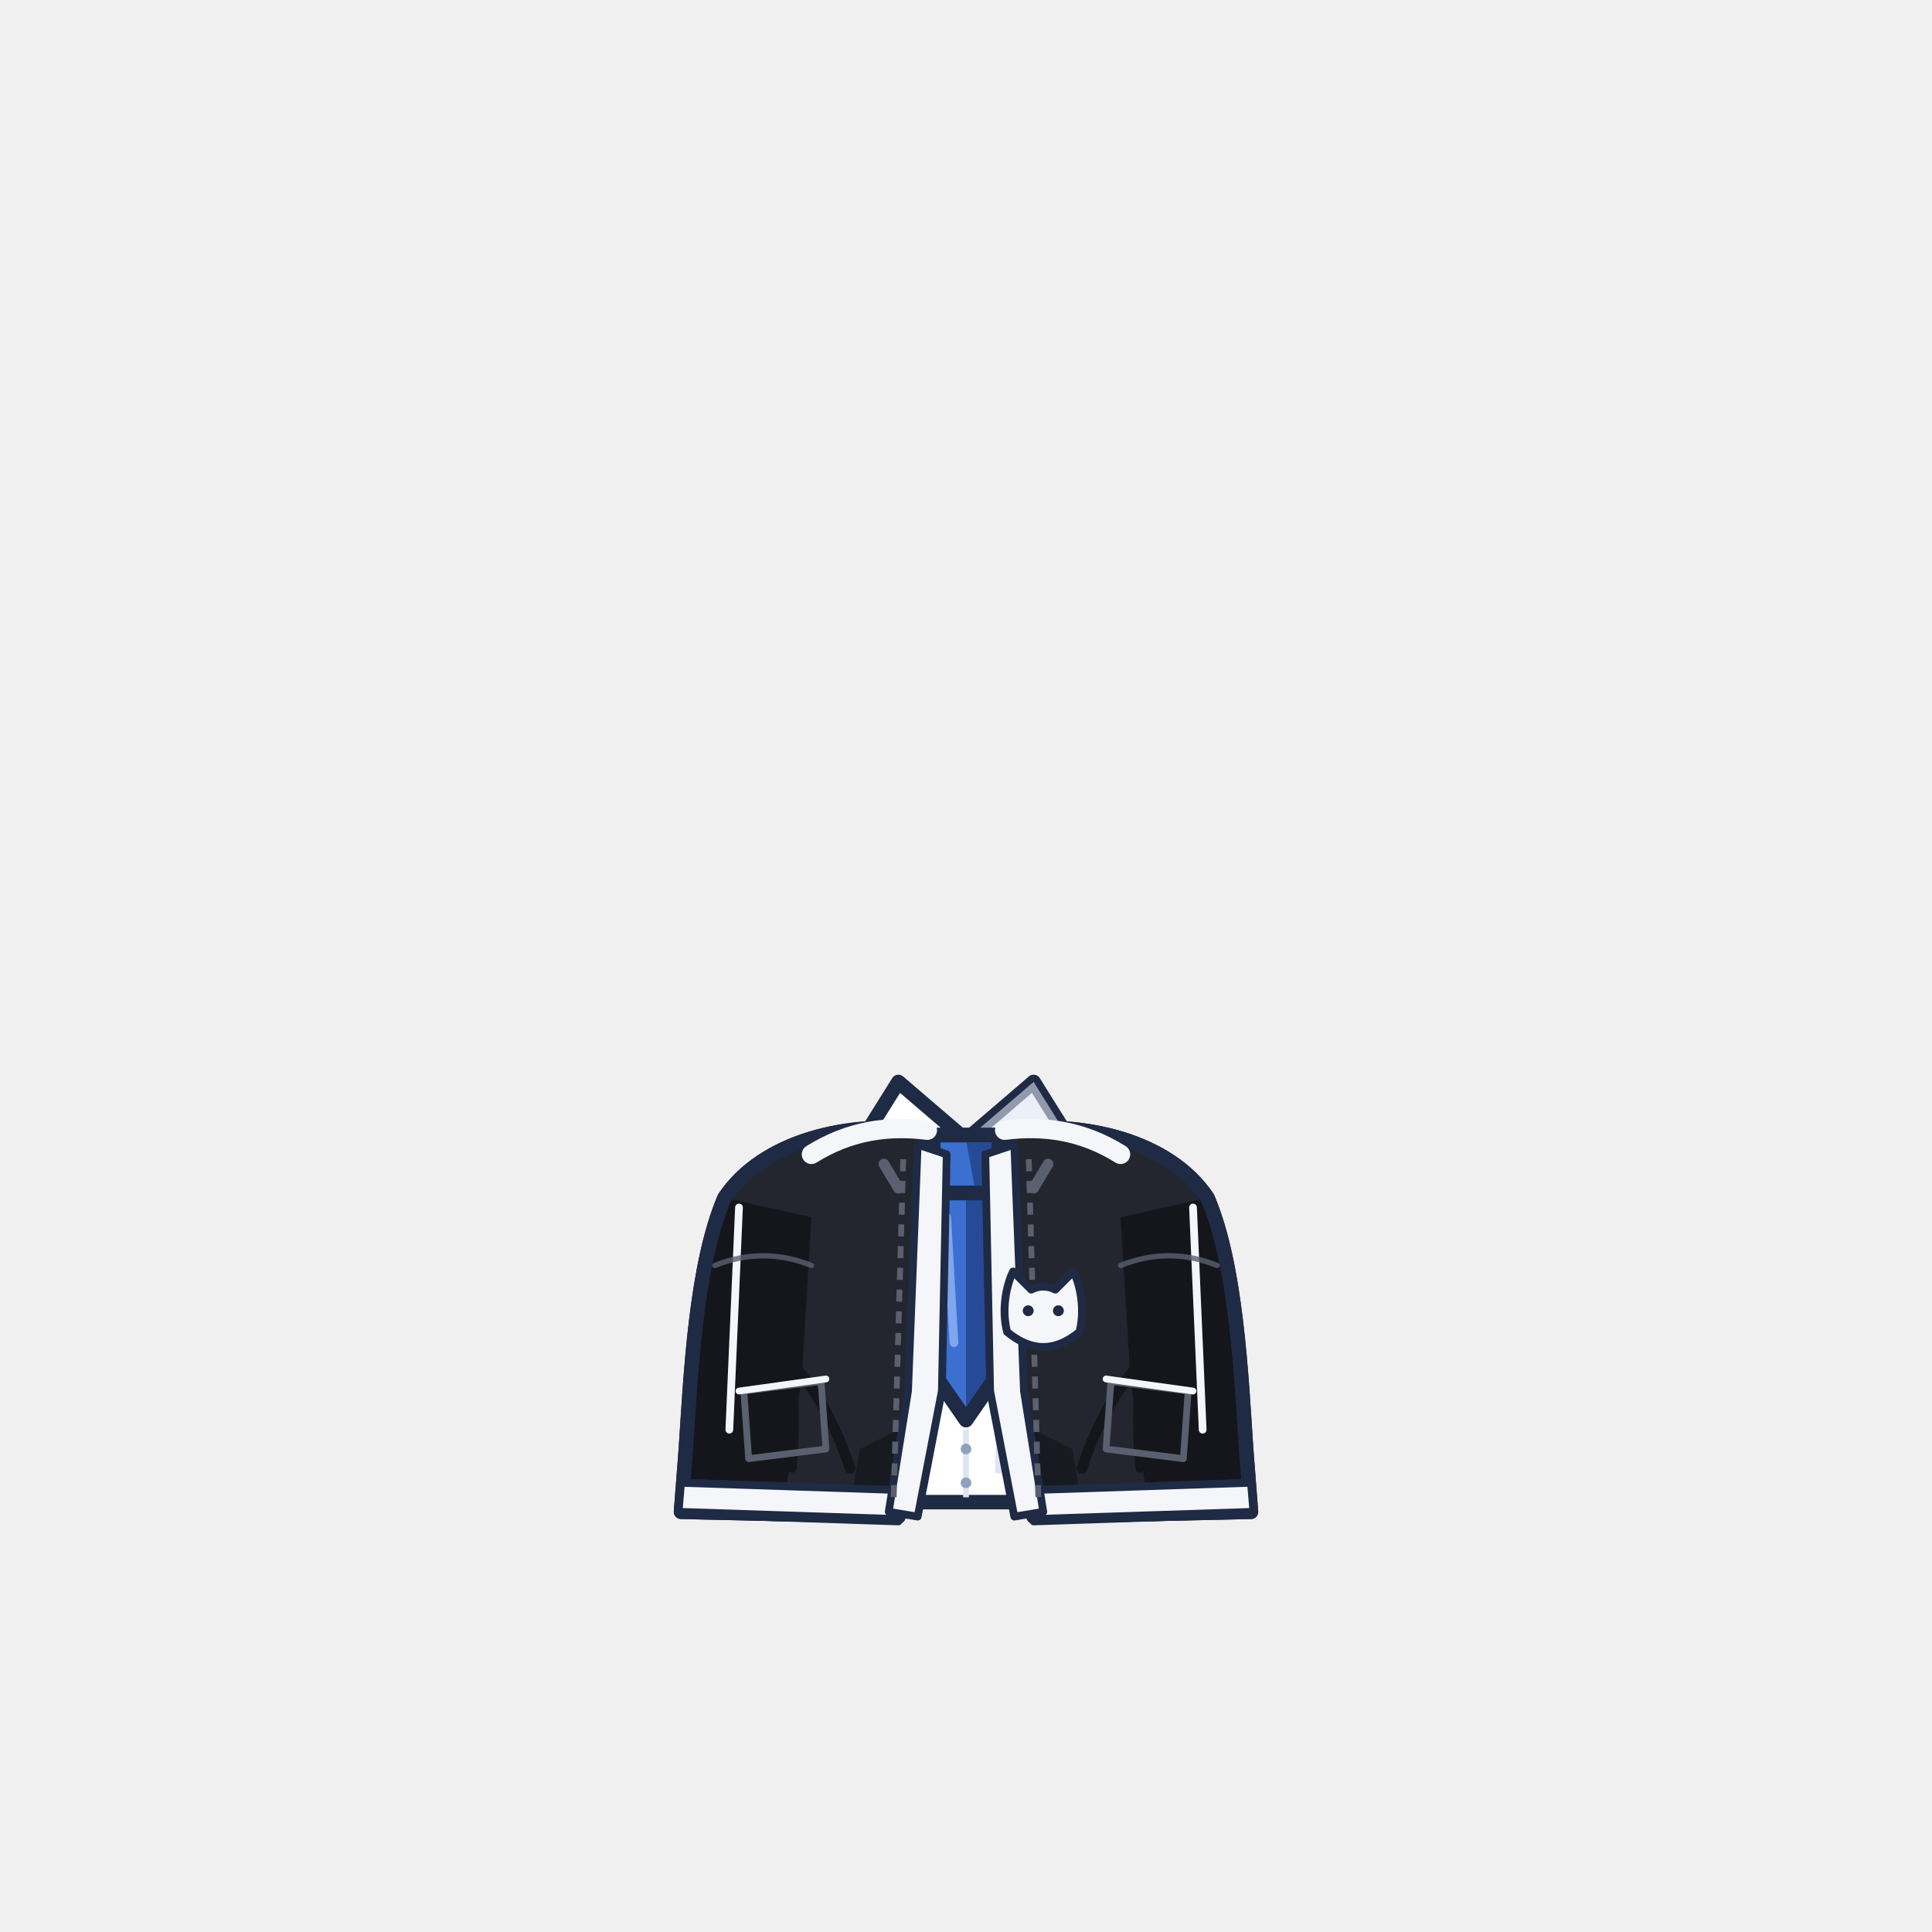
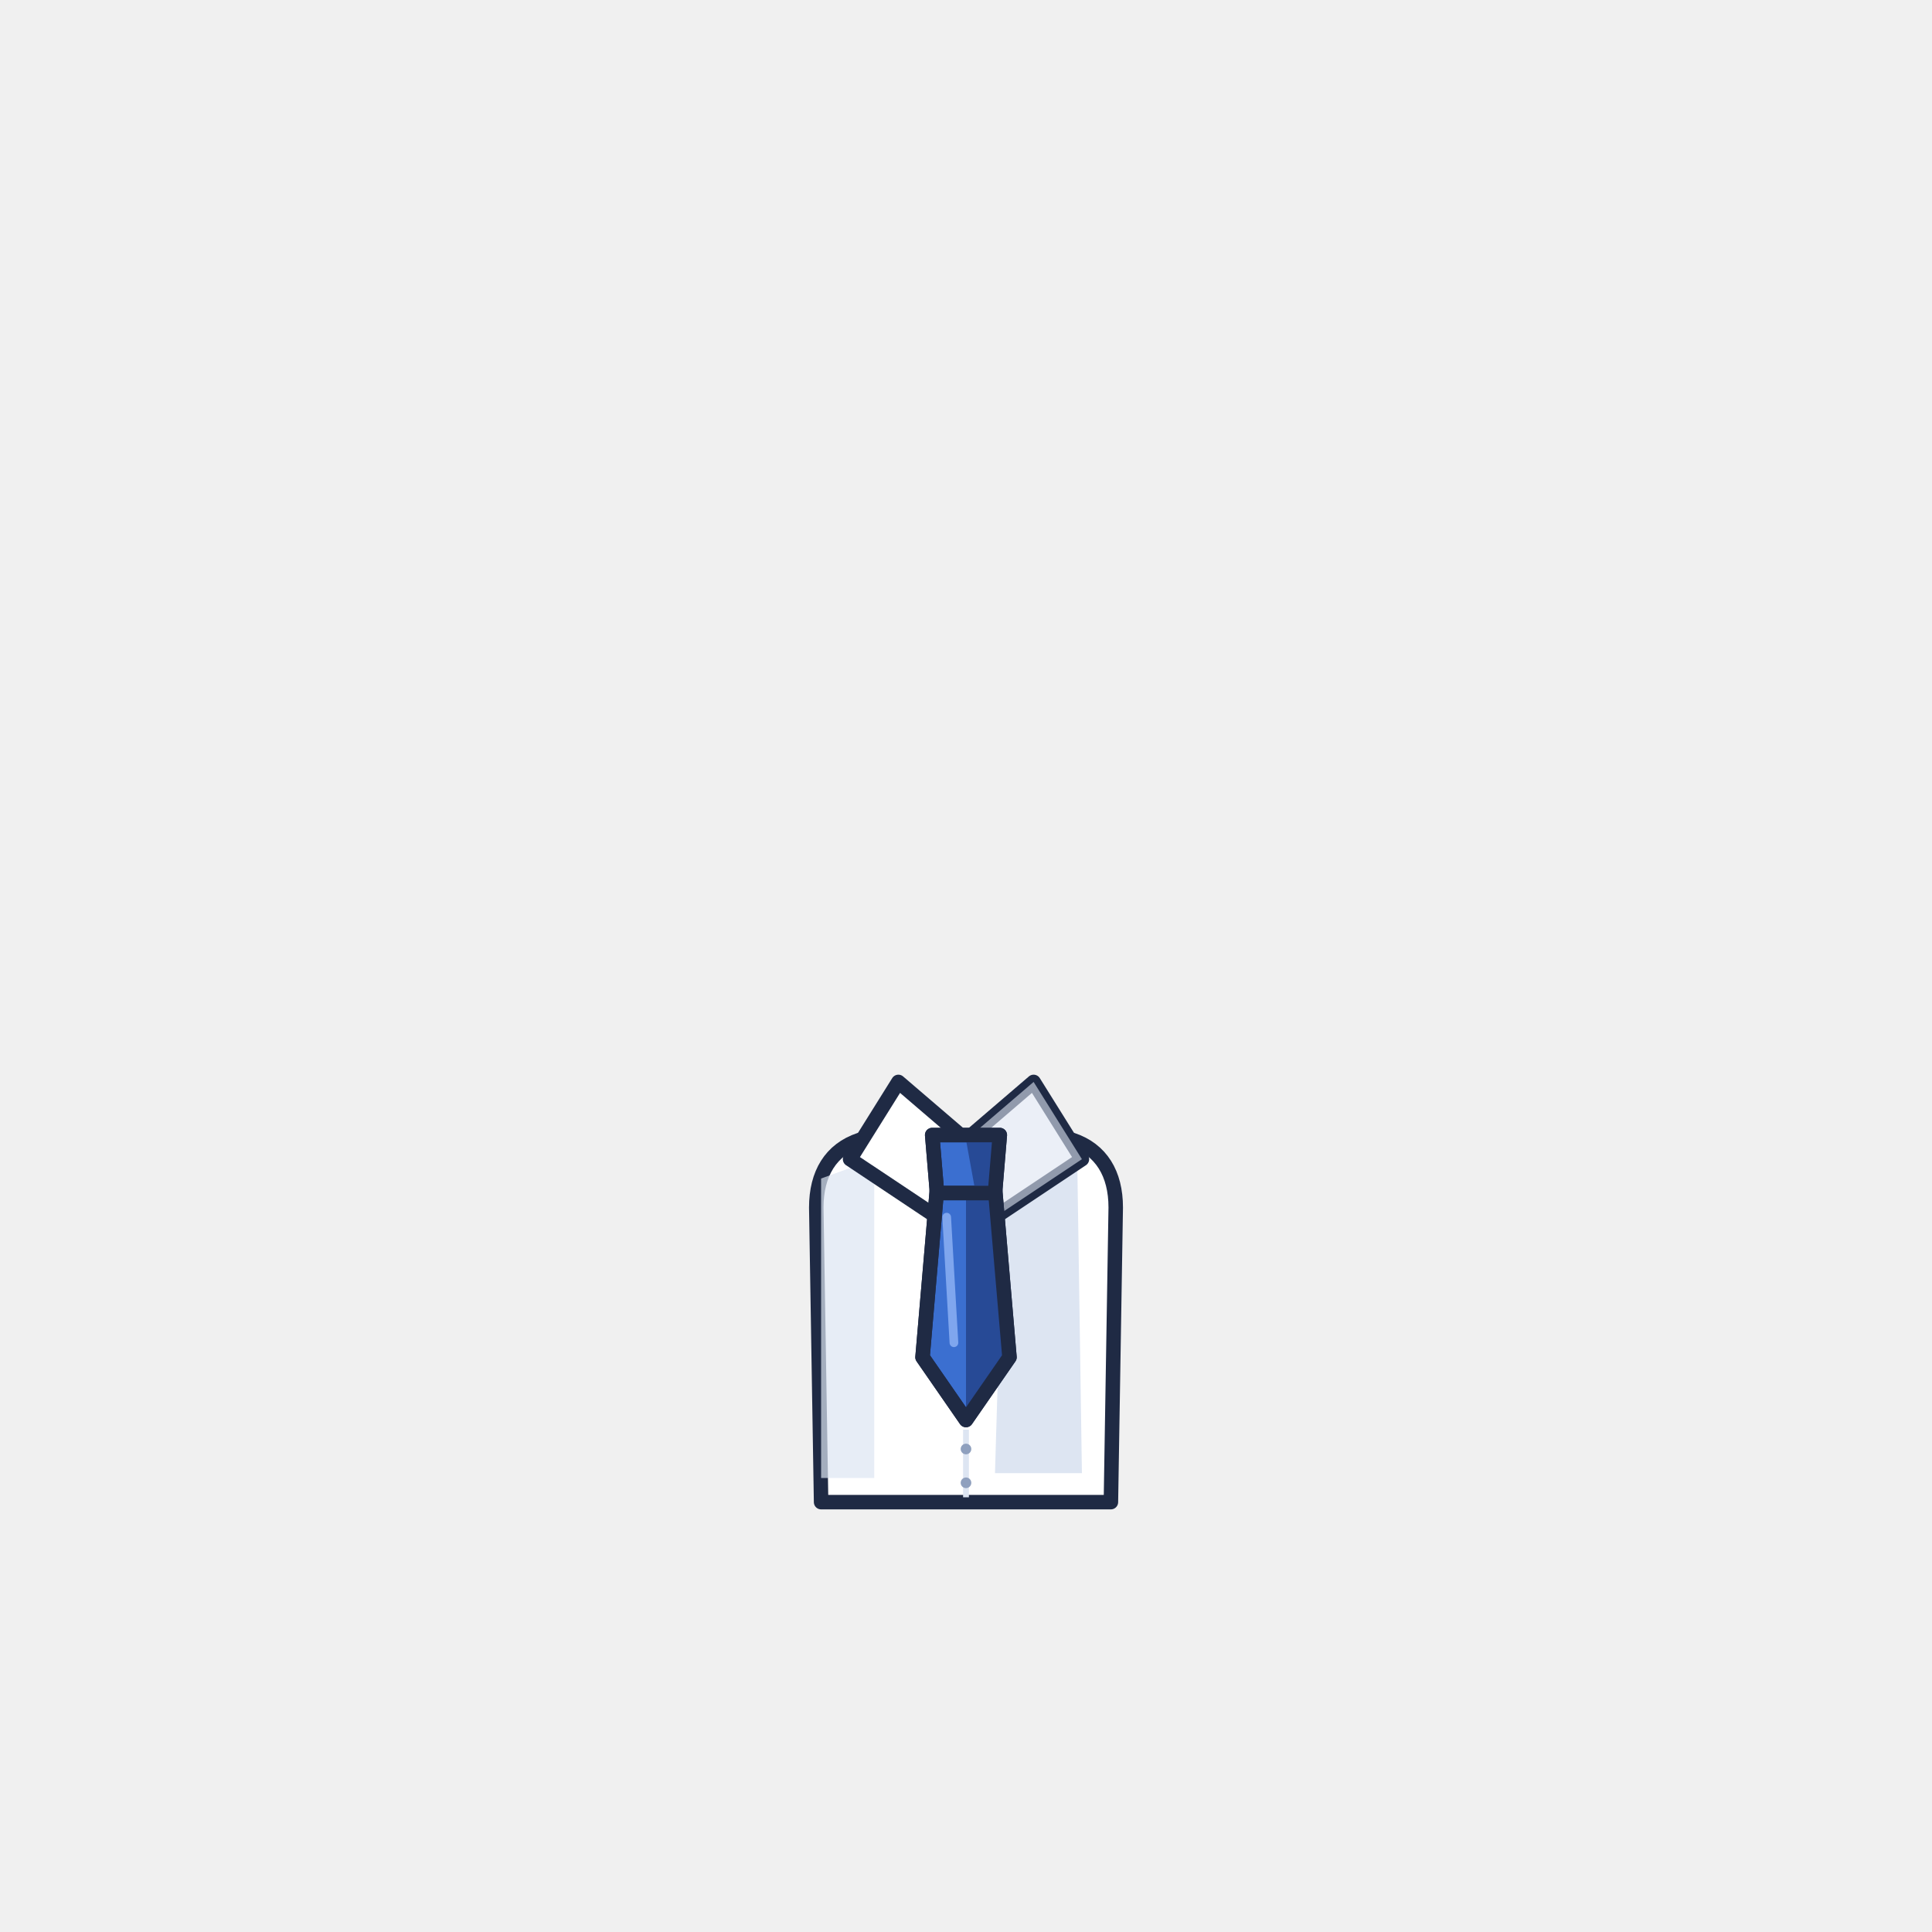
<svg xmlns="http://www.w3.org/2000/svg" viewBox="0 0 400 400">
-   <path d="M176 236 L224 236 L225 311 L175 311 Z" fill="#FFFFFF" stroke="#1F2A44" stroke-width="3" stroke-linejoin="round" stroke-linecap="round" />
+   <path d="M178 236 L222 236 C228 238 231 243 231 250 L230 311 L170 311 L169 250 C169 243 172 238 178 236 Z" fill="#FFFFFF" stroke="#1F2A44" stroke-width="3" stroke-linejoin="round" stroke-linecap="round" />
  <path d="M208 238 L223 238 L224 305 L206 305 Z" fill="#DDE5F2" />
-   <path d="M176 240 L181 240 L181 306 L176 306 Z" fill="#DDE5F2" opacity="0.7" />
+   <path d="M170 244 L181 240 L181 306 L170 306 Z" fill="#DDE5F2" opacity="0.7" />
  <path d="M200 296 L200 310" stroke="#DDE5F2" stroke-width="1.2" />
  <circle cx="200" cy="300" r="1.1" fill="#8FA0BE" />
  <circle cx="200" cy="307" r="1.1" fill="#8FA0BE" />
  <path d="M200 236 L186 224 L176 240 L194 252 Z" fill="#FFFFFF" stroke="#1F2A44" stroke-width="3" stroke-linejoin="round" stroke-linecap="round" />
  <path d="M200 236 L214 224 L224 240 L206 252 Z" fill="#FFFFFF" stroke="#1F2A44" stroke-width="3" stroke-linejoin="round" stroke-linecap="round" />
  <path d="M200 236 L214 224 L224 240 L206 252 Z" fill="#DDE5F2" opacity="0.6" />
  <path d="M194 246 L206 246 L209 281 L200 294 L191 281 Z" fill="#3B6FD0" stroke="#1F2A44" stroke-width="3" stroke-linejoin="round" stroke-linecap="round" />
  <path d="M200 246 L206 246 L209 281 L200 294 Z" fill="#274A96" />
  <path d="M196 252 L197.5 278" stroke="#7FA6EE" stroke-width="1.8" stroke-linecap="round" />
  <path d="M194 246 L206 246 L209 281 L200 294 L191 281 Z" fill="none" stroke="#1F2A44" stroke-width="3" stroke-linejoin="round" stroke-linecap="round" />
  <path d="M193 235 L207 235 L206 247 L194 247 Z" fill="#3B6FD0" stroke="#1F2A44" stroke-width="3" stroke-linejoin="round" stroke-linecap="round" />
  <path d="M200 236 L202 247 L206 247 L207 235 Z" fill="#274A96" />
  <path d="M193 235 L207 235 L206 247 L194 247 Z" fill="none" stroke="#1F2A44" stroke-width="3" stroke-linejoin="round" stroke-linecap="round" />
-   <path d="M191 234 C176 232 158 236 150 248 C144 262 143 285 142 300 L141 313 L186 314 L190 288 Z" fill="#23262E" stroke="#1F2A44" stroke-width="3" stroke-linejoin="round" stroke-linecap="round" />
-   <path d="M150 248 C144 262 143 285 142 300 L141 313 L162 314 L166 285 L168 252 Z" fill="#14161B" />
-   <path d="M178 300 L186 296 L186 312 L176 312 Z" fill="#14161B" opacity="0.7" />
-   <path d="M191 234 C176 232 158 236 150 248 C144 262 143 285 142 300 L141 313 L186 314 L190 288 Z" fill="none" stroke="#1F2A44" stroke-width="3" stroke-linejoin="round" stroke-linecap="round" />
-   <path d="M141.5 307 L186 308.5 L186 315 L141 313.5 Z" fill="none" stroke="#1F2A44" stroke-width="1.6" stroke-linejoin="round" stroke-linecap="round" />
-   <path d="M141 307 L186 308.5 L186 314.5 L140.5 313 Z" fill="#F4F6FA" stroke="#1F2A44" stroke-width="1.6" stroke-linejoin="round" />
-   <path d="M190 237 L188 288 L184 313 L190 314 L195 288 L196 239 Z" fill="#F4F6FA" stroke="#1F2A44" stroke-width="1.6" stroke-linejoin="round" />
-   <path d="M192 234 C184 233 176 234 168 239" fill="none" stroke="#F4F6FA" stroke-width="4" stroke-linecap="round" />
-   <path d="M150 272 Q168 280 176 304" stroke="#14161B" stroke-width="2.2" stroke-linejoin="round" stroke-linecap="round" fill="none" />
-   <path d="M160 262 Q166 285 164 304" stroke="#14161B" stroke-width="1.8" stroke-linejoin="round" stroke-linecap="round" fill="none" />
-   <path d="M153 250 L151 296" stroke="#F4F6FA" stroke-width="1.6" fill="none" stroke-linecap="round" />
-   <path d="M154 288 L170 286 L171 300 L155 302 Z" fill="none" stroke="#5A6070" stroke-width="1.4" stroke-linejoin="round" />
-   <path d="M153 288 L171 285.5" stroke="#F4F6FA" stroke-width="1.4" stroke-linecap="round" />
-   <path d="M187 240 L185 311" stroke="#5A6070" stroke-width="1.2" stroke-dasharray="2.5 2" fill="none" />
-   <path d="M148 262 Q158 258 168 262" stroke="#5A6070" stroke-width="1.1" fill="none" stroke-linecap="round" opacity="0.8" />
-   <path d="M183 241 L186 246" stroke="#5A6070" stroke-width="2.2" stroke-linecap="round" />
-   <g transform="matrix(-1 0 0 1 400 0)">
-     <path d="M191 234 C176 232 158 236 150 248 C144 262 143 285 142 300 L141 313 L186 314 L190 288 Z" fill="#23262E" stroke="#1F2A44" stroke-width="3" stroke-linejoin="round" stroke-linecap="round" />
-     <path d="M150 248 C144 262 143 285 142 300 L141 313 L162 314 L166 285 L168 252 Z" fill="#14161B" />
-     <path d="M178 300 L186 296 L186 312 L176 312 Z" fill="#14161B" opacity="0.7" />
-     <path d="M191 234 C176 232 158 236 150 248 C144 262 143 285 142 300 L141 313 L186 314 L190 288 Z" fill="none" stroke="#1F2A44" stroke-width="3" stroke-linejoin="round" stroke-linecap="round" />
-     <path d="M141.5 307 L186 308.5 L186 315 L141 313.5 Z" fill="none" stroke="#1F2A44" stroke-width="1.6" stroke-linejoin="round" stroke-linecap="round" />
-     <path d="M141 307 L186 308.5 L186 314.5 L140.5 313 Z" fill="#F4F6FA" stroke="#1F2A44" stroke-width="1.6" stroke-linejoin="round" />
-     <path d="M190 237 L188 288 L184 313 L190 314 L195 288 L196 239 Z" fill="#F4F6FA" stroke="#1F2A44" stroke-width="1.6" stroke-linejoin="round" />
-     <path d="M192 234 C184 233 176 234 168 239" fill="none" stroke="#F4F6FA" stroke-width="4" stroke-linecap="round" />
-     <path d="M150 272 Q168 280 176 304" stroke="#14161B" stroke-width="2.2" stroke-linejoin="round" stroke-linecap="round" fill="none" />
-     <path d="M160 262 Q166 285 164 304" stroke="#14161B" stroke-width="1.8" stroke-linejoin="round" stroke-linecap="round" fill="none" />
-     <path d="M153 250 L151 296" stroke="#F4F6FA" stroke-width="1.6" fill="none" stroke-linecap="round" />
-     <path d="M154 288 L170 286 L171 300 L155 302 Z" fill="none" stroke="#5A6070" stroke-width="1.4" stroke-linejoin="round" />
-     <path d="M153 288 L171 285.5" stroke="#F4F6FA" stroke-width="1.4" stroke-linecap="round" />
-     <path d="M187 240 L185 311" stroke="#5A6070" stroke-width="1.2" stroke-dasharray="2.5 2" fill="none" />
-     <path d="M148 262 Q158 258 168 262" stroke="#5A6070" stroke-width="1.1" fill="none" stroke-linecap="round" opacity="0.8" />
-     <path d="M183 241 L186 246" stroke="#5A6070" stroke-width="2.2" stroke-linecap="round" />
-     <g transform="translate(184 272) scale(1.25)">
-       <path d="M-6 3 C-7 -1 -6 -5 -5 -7 L-2 -4 Q0 -5 2 -4 L5 -7 C6 -5 7 -1 6 3 Q0 8 -6 3 Z" fill="#F4F6FA" stroke="#1F2A44" stroke-width="1.3" stroke-linejoin="round" stroke-linecap="round" />
-       <circle cx="-2.5" cy="-0.5" r="0.9" fill="#1F2A44" />
-       <circle cx="2.5" cy="-0.5" r="0.9" fill="#1F2A44" />
-     </g>
-   </g>
</svg>
